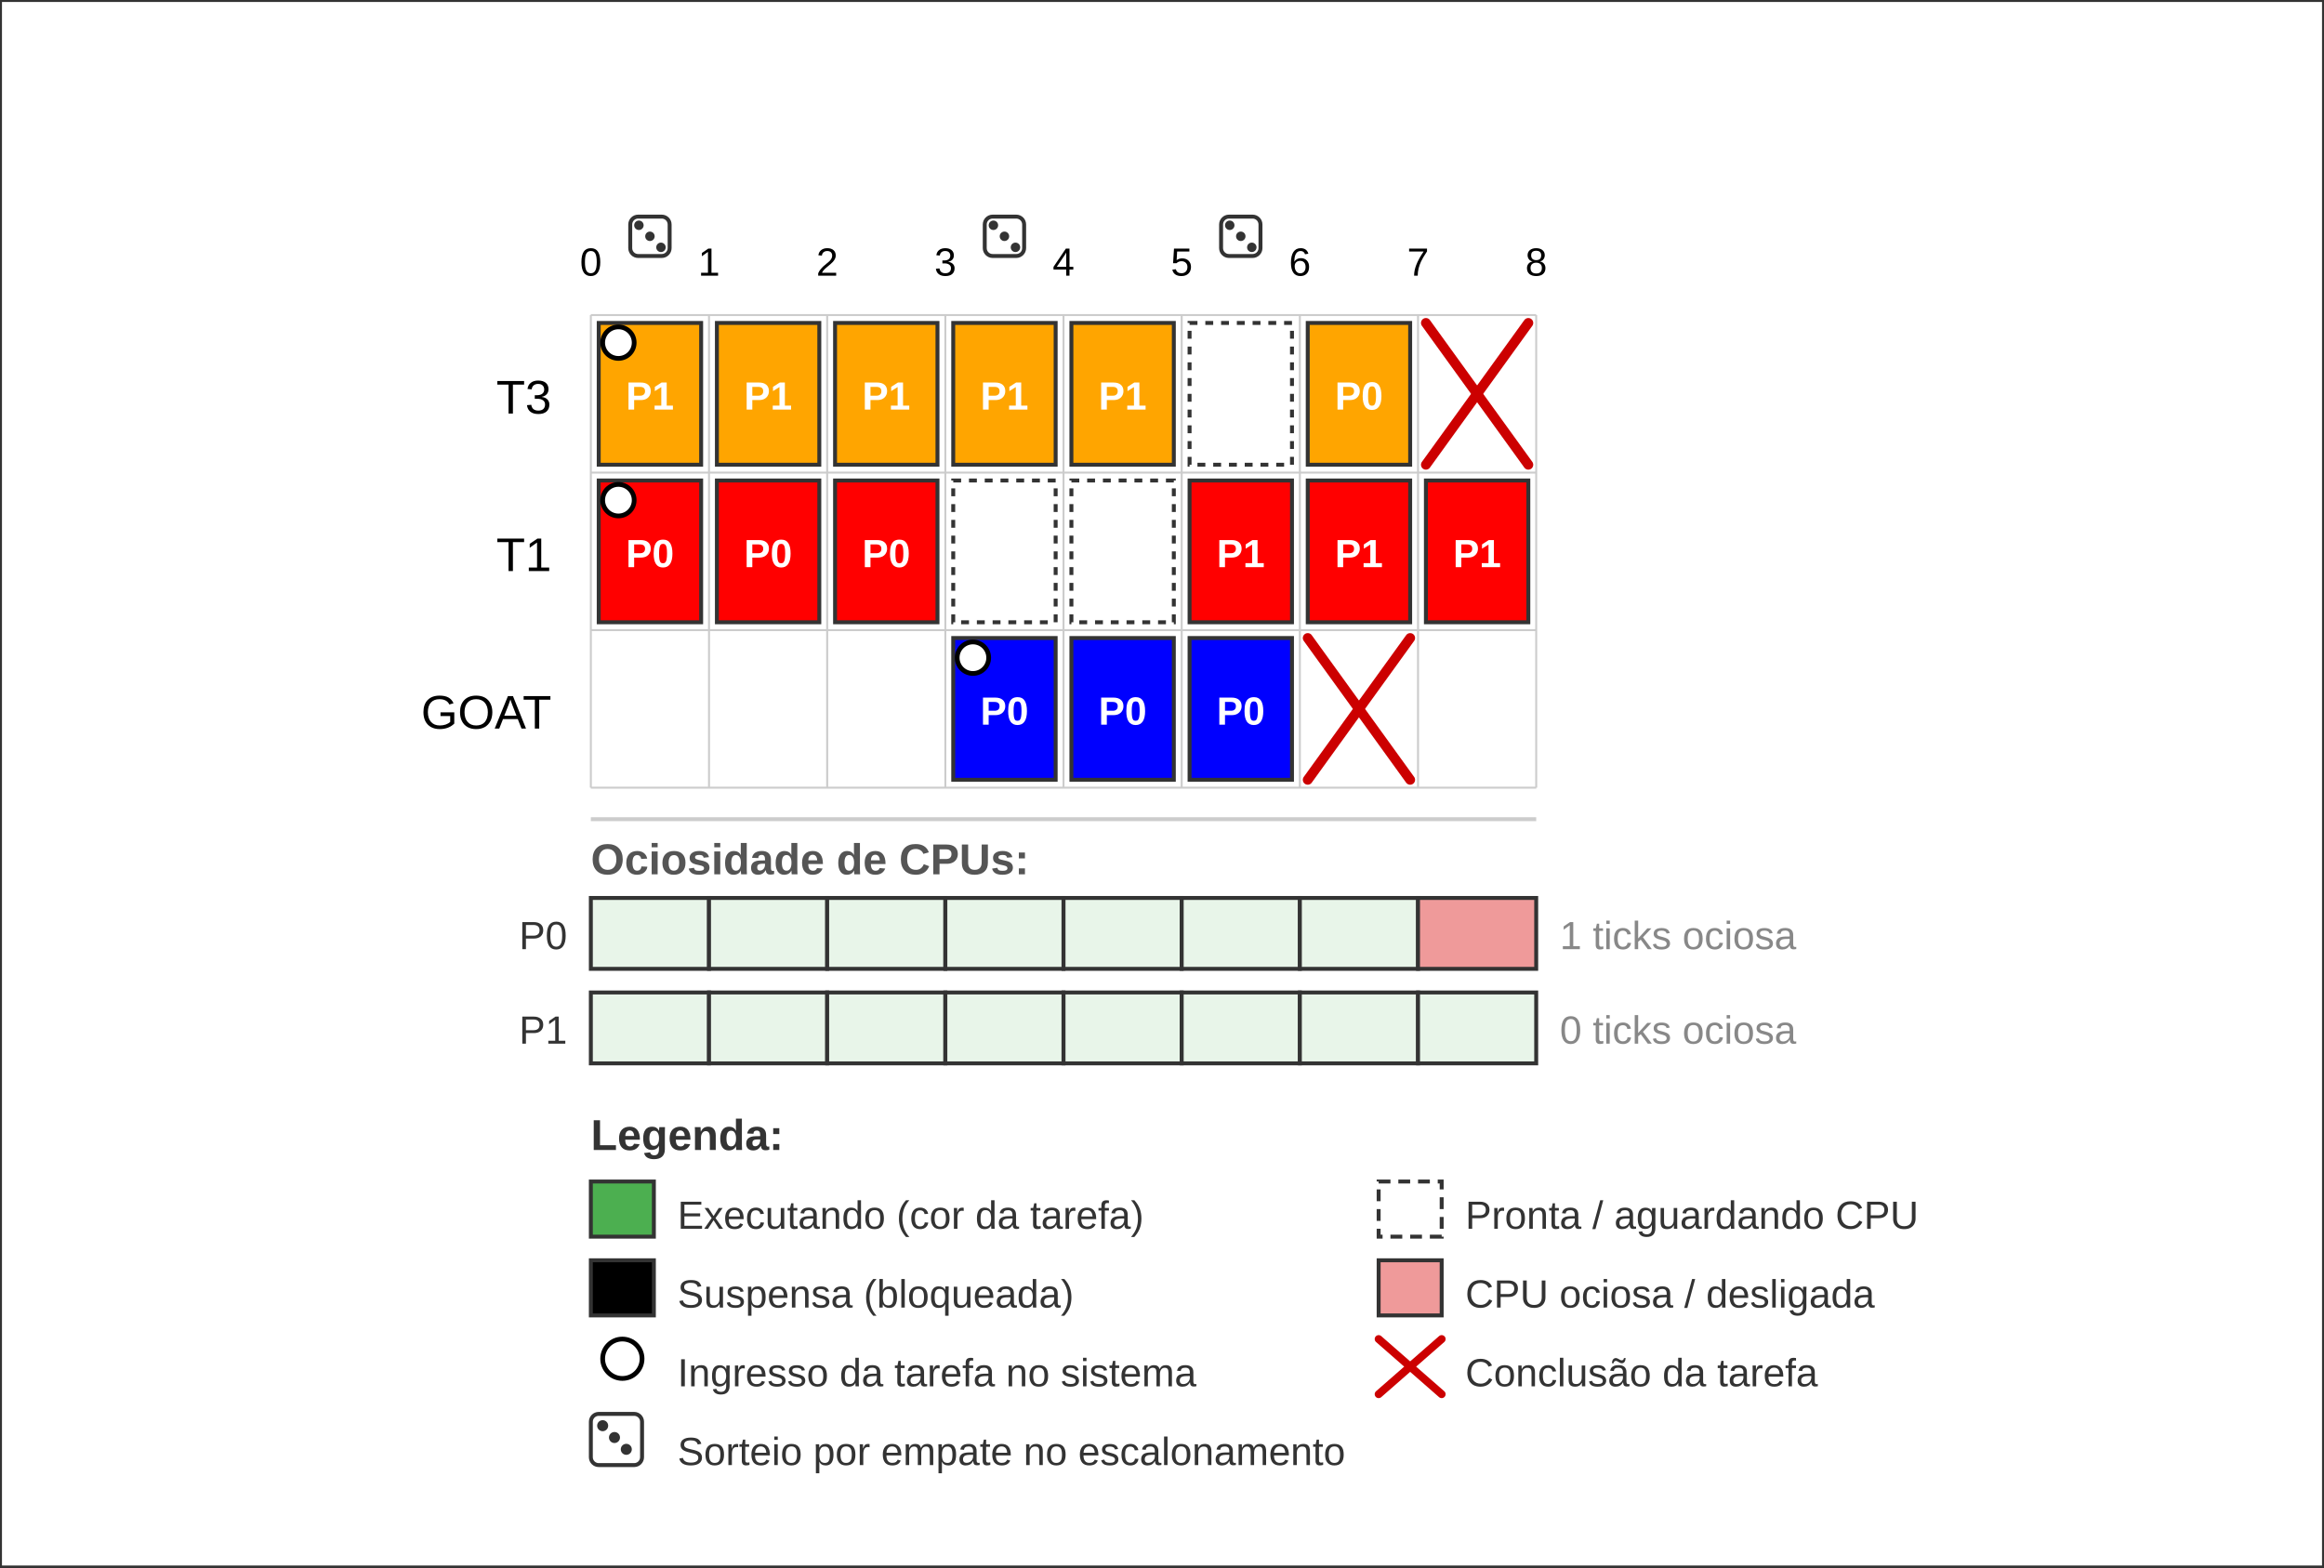
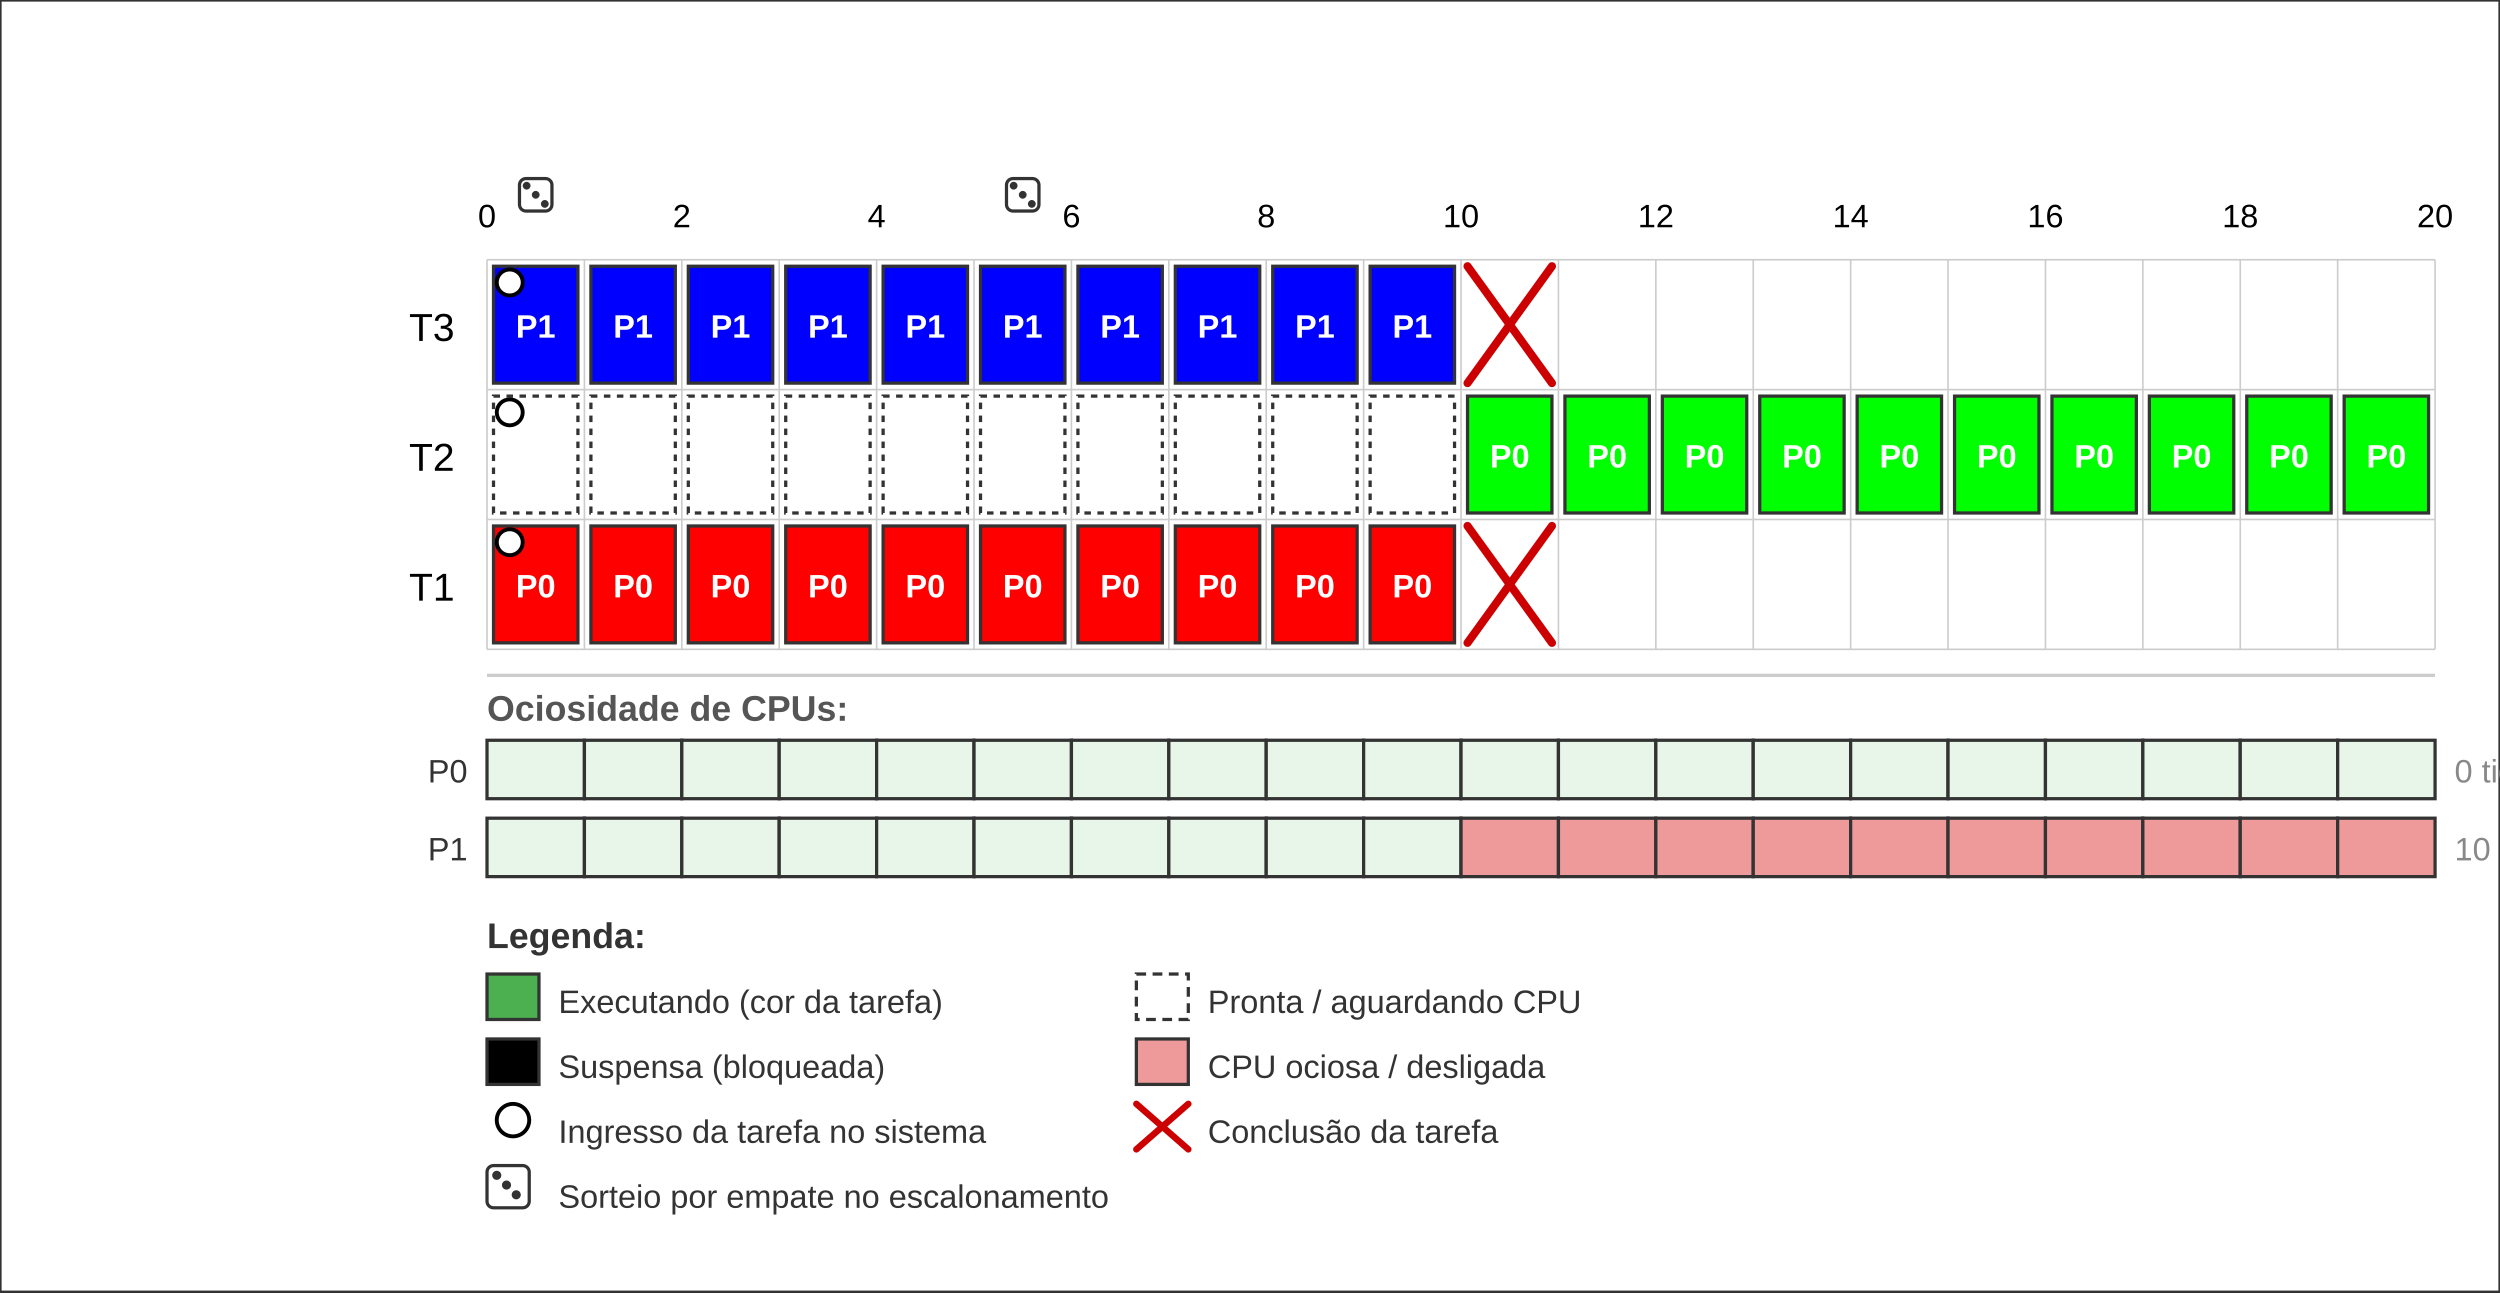
- <svg xmlns="http://www.w3.org/2000/svg" width="590" height="398" viewBox="0 0 590 398">
+ <svg xmlns="http://www.w3.org/2000/svg" width="770" height="398" viewBox="0 0 770 398">
  <defs>
    <style type="text/css">
    .label { font-size: 12px; font-family: Arial, sans-serif; }
    .tick { font-size: 10px; font-family: Arial, sans-serif; }
    rect { stroke: #333333; stroke-width: 1; }
  </style>
  </defs>
-   <rect x="0" y="0" width="590" height="398" fill="#FFFFFF" stroke="#000000" stroke-width="2" />
+   <rect x="0" y="0" width="770" height="398" fill="#FFFFFF" stroke="#000000" stroke-width="2" />
  <line x1="150" y1="80" x2="150" y2="200" stroke="#CCCCCC" stroke-width="0.5" />
  <line x1="180" y1="80" x2="180" y2="200" stroke="#CCCCCC" stroke-width="0.5" />
  <line x1="210" y1="80" x2="210" y2="200" stroke="#CCCCCC" stroke-width="0.5" />
  <line x1="240" y1="80" x2="240" y2="200" stroke="#CCCCCC" stroke-width="0.5" />
  <line x1="270" y1="80" x2="270" y2="200" stroke="#CCCCCC" stroke-width="0.5" />
  <line x1="300" y1="80" x2="300" y2="200" stroke="#CCCCCC" stroke-width="0.5" />
  <line x1="330" y1="80" x2="330" y2="200" stroke="#CCCCCC" stroke-width="0.5" />
  <line x1="360" y1="80" x2="360" y2="200" stroke="#CCCCCC" stroke-width="0.5" />
  <line x1="390" y1="80" x2="390" y2="200" stroke="#CCCCCC" stroke-width="0.5" />
-   <line x1="150" y1="80" x2="390" y2="80" stroke="#CCCCCC" stroke-width="0.5" />
-   <line x1="150" y1="120" x2="390" y2="120" stroke="#CCCCCC" stroke-width="0.5" />
-   <line x1="150" y1="160" x2="390" y2="160" stroke="#CCCCCC" stroke-width="0.5" />
-   <line x1="150" y1="200" x2="390" y2="200" stroke="#CCCCCC" stroke-width="0.5" />
+   <line x1="420" y1="80" x2="420" y2="200" stroke="#CCCCCC" stroke-width="0.5" />
+   <line x1="450" y1="80" x2="450" y2="200" stroke="#CCCCCC" stroke-width="0.5" />
+   <line x1="480" y1="80" x2="480" y2="200" stroke="#CCCCCC" stroke-width="0.5" />
+   <line x1="510" y1="80" x2="510" y2="200" stroke="#CCCCCC" stroke-width="0.5" />
+   <line x1="540" y1="80" x2="540" y2="200" stroke="#CCCCCC" stroke-width="0.5" />
+   <line x1="570" y1="80" x2="570" y2="200" stroke="#CCCCCC" stroke-width="0.5" />
+   <line x1="600" y1="80" x2="600" y2="200" stroke="#CCCCCC" stroke-width="0.5" />
+   <line x1="630" y1="80" x2="630" y2="200" stroke="#CCCCCC" stroke-width="0.5" />
+   <line x1="660" y1="80" x2="660" y2="200" stroke="#CCCCCC" stroke-width="0.5" />
+   <line x1="690" y1="80" x2="690" y2="200" stroke="#CCCCCC" stroke-width="0.5" />
+   <line x1="720" y1="80" x2="720" y2="200" stroke="#CCCCCC" stroke-width="0.5" />
+   <line x1="750" y1="80" x2="750" y2="200" stroke="#CCCCCC" stroke-width="0.5" />
+   <line x1="150" y1="80" x2="750" y2="80" stroke="#CCCCCC" stroke-width="0.5" />
+   <line x1="150" y1="120" x2="750" y2="120" stroke="#CCCCCC" stroke-width="0.5" />
+   <line x1="150" y1="160" x2="750" y2="160" stroke="#CCCCCC" stroke-width="0.5" />
+   <line x1="150" y1="200" x2="750" y2="200" stroke="#CCCCCC" stroke-width="0.5" />
  <rect x="160.0" y="55" width="10" height="10" rx="2" fill="#fff" stroke="#333" stroke-width="1.2" />
  <circle cx="162.2" cy="57.2" r="1.2" fill="#333" />
  <circle cx="165.0" cy="60.0" r="1.2" fill="#333" />
  <circle cx="167.8" cy="62.8" r="1.2" fill="#333" />
-   <rect x="152" y="82" width="26" height="36" fill="#FFA500" />
+   <rect x="152" y="82" width="26" height="36" fill="#0000FF" />
  <text x="165.0" y="104.0" font-size="10" font-family="Arial" text-anchor="middle" fill="#FFFFFF" font-weight="bold">P1</text>
  <circle cx="157" cy="87" r="4" fill="#FFFFFF" stroke="#000" stroke-width="1.2" />
-   <rect x="152" y="122" width="26" height="36" fill="#FF0000" />
-   <text x="165.0" y="144.0" font-size="10" font-family="Arial" text-anchor="middle" fill="#FFFFFF" font-weight="bold">P0</text>
+   <rect x="152" y="122" width="26" height="36" fill="none" stroke="#00FF00" stroke-width="2" stroke-dasharray="2,2" />
  <circle cx="157" cy="127" r="4" fill="#FFFFFF" stroke="#000" stroke-width="1.2" />
-   <rect x="182" y="82" width="26" height="36" fill="#FFA500" />
+   <rect x="152" y="162" width="26" height="36" fill="#FF0000" />
+   <text x="165.0" y="184.0" font-size="10" font-family="Arial" text-anchor="middle" fill="#FFFFFF" font-weight="bold">P0</text>
+   <circle cx="157" cy="167" r="4" fill="#FFFFFF" stroke="#000" stroke-width="1.2" />
+   <rect x="182" y="82" width="26" height="36" fill="#0000FF" />
  <text x="195.0" y="104.0" font-size="10" font-family="Arial" text-anchor="middle" fill="#FFFFFF" font-weight="bold">P1</text>
-   <rect x="182" y="122" width="26" height="36" fill="#FF0000" />
-   <text x="195.0" y="144.0" font-size="10" font-family="Arial" text-anchor="middle" fill="#FFFFFF" font-weight="bold">P0</text>
-   <rect x="212" y="82" width="26" height="36" fill="#FFA500" />
+   <rect x="182" y="122" width="26" height="36" fill="none" stroke="#00FF00" stroke-width="2" stroke-dasharray="2,2" />
+   <rect x="182" y="162" width="26" height="36" fill="#FF0000" />
+   <text x="195.0" y="184.0" font-size="10" font-family="Arial" text-anchor="middle" fill="#FFFFFF" font-weight="bold">P0</text>
+   <rect x="212" y="82" width="26" height="36" fill="#0000FF" />
  <text x="225.0" y="104.0" font-size="10" font-family="Arial" text-anchor="middle" fill="#FFFFFF" font-weight="bold">P1</text>
-   <rect x="212" y="122" width="26" height="36" fill="#FF0000" />
-   <text x="225.0" y="144.0" font-size="10" font-family="Arial" text-anchor="middle" fill="#FFFFFF" font-weight="bold">P0</text>
-   <rect x="250.0" y="55" width="10" height="10" rx="2" fill="#fff" stroke="#333" stroke-width="1.2" />
-   <circle cx="252.2" cy="57.2" r="1.2" fill="#333" />
-   <circle cx="255.0" cy="60.0" r="1.2" fill="#333" />
-   <circle cx="257.8" cy="62.8" r="1.2" fill="#333" />
-   <rect x="242" y="82" width="26" height="36" fill="#FFA500" />
+   <rect x="212" y="122" width="26" height="36" fill="none" stroke="#00FF00" stroke-width="2" stroke-dasharray="2,2" />
+   <rect x="212" y="162" width="26" height="36" fill="#FF0000" />
+   <text x="225.0" y="184.0" font-size="10" font-family="Arial" text-anchor="middle" fill="#FFFFFF" font-weight="bold">P0</text>
+   <rect x="242" y="82" width="26" height="36" fill="#0000FF" />
  <text x="255.0" y="104.0" font-size="10" font-family="Arial" text-anchor="middle" fill="#FFFFFF" font-weight="bold">P1</text>
-   <rect x="242" y="122" width="26" height="36" fill="none" stroke="#FF0000" stroke-width="2" stroke-dasharray="2,2" />
-   <rect x="242" y="162" width="26" height="36" fill="#0000FF" />
+   <rect x="242" y="122" width="26" height="36" fill="none" stroke="#00FF00" stroke-width="2" stroke-dasharray="2,2" />
+   <rect x="242" y="162" width="26" height="36" fill="#FF0000" />
  <text x="255.0" y="184.0" font-size="10" font-family="Arial" text-anchor="middle" fill="#FFFFFF" font-weight="bold">P0</text>
-   <circle cx="247" cy="167" r="4" fill="#FFFFFF" stroke="#000" stroke-width="1.2" />
-   <rect x="272" y="82" width="26" height="36" fill="#FFA500" />
+   <rect x="272" y="82" width="26" height="36" fill="#0000FF" />
  <text x="285.0" y="104.0" font-size="10" font-family="Arial" text-anchor="middle" fill="#FFFFFF" font-weight="bold">P1</text>
-   <rect x="272" y="122" width="26" height="36" fill="none" stroke="#FF0000" stroke-width="2" stroke-dasharray="2,2" />
-   <rect x="272" y="162" width="26" height="36" fill="#0000FF" />
+   <rect x="272" y="122" width="26" height="36" fill="none" stroke="#00FF00" stroke-width="2" stroke-dasharray="2,2" />
+   <rect x="272" y="162" width="26" height="36" fill="#FF0000" />
  <text x="285.0" y="184.0" font-size="10" font-family="Arial" text-anchor="middle" fill="#FFFFFF" font-weight="bold">P0</text>
  <rect x="310.0" y="55" width="10" height="10" rx="2" fill="#fff" stroke="#333" stroke-width="1.2" />
  <circle cx="312.2" cy="57.2" r="1.2" fill="#333" />
  <circle cx="315.0" cy="60.0" r="1.2" fill="#333" />
  <circle cx="317.8" cy="62.8" r="1.2" fill="#333" />
-   <rect x="302" y="82" width="26" height="36" fill="none" stroke="#FFA500" stroke-width="2" stroke-dasharray="2,2" />
-   <rect x="302" y="122" width="26" height="36" fill="#FF0000" />
-   <text x="315.0" y="144.0" font-size="10" font-family="Arial" text-anchor="middle" fill="#FFFFFF" font-weight="bold">P1</text>
-   <rect x="302" y="162" width="26" height="36" fill="#0000FF" />
+   <rect x="302" y="82" width="26" height="36" fill="#0000FF" />
+   <text x="315.0" y="104.0" font-size="10" font-family="Arial" text-anchor="middle" fill="#FFFFFF" font-weight="bold">P1</text>
+   <rect x="302" y="122" width="26" height="36" fill="none" stroke="#00FF00" stroke-width="2" stroke-dasharray="2,2" />
+   <rect x="302" y="162" width="26" height="36" fill="#FF0000" />
  <text x="315.0" y="184.0" font-size="10" font-family="Arial" text-anchor="middle" fill="#FFFFFF" font-weight="bold">P0</text>
-   <rect x="332" y="82" width="26" height="36" fill="#FFA500" />
-   <text x="345.0" y="104.0" font-size="10" font-family="Arial" text-anchor="middle" fill="#FFFFFF" font-weight="bold">P0</text>
-   <rect x="332" y="122" width="26" height="36" fill="#FF0000" />
-   <text x="345.0" y="144.0" font-size="10" font-family="Arial" text-anchor="middle" fill="#FFFFFF" font-weight="bold">P1</text>
-   <line x1="332" y1="162" x2="358" y2="198" stroke="#CC0000" stroke-width="2.5" stroke-linecap="round" />
-   <line x1="358" y1="162" x2="332" y2="198" stroke="#CC0000" stroke-width="2.5" stroke-linecap="round" />
-   <line x1="362" y1="82" x2="388" y2="118" stroke="#CC0000" stroke-width="2.5" stroke-linecap="round" />
-   <line x1="388" y1="82" x2="362" y2="118" stroke="#CC0000" stroke-width="2.5" stroke-linecap="round" />
-   <rect x="362" y="122" width="26" height="36" fill="#FF0000" />
-   <text x="375.0" y="144.0" font-size="10" font-family="Arial" text-anchor="middle" fill="#FFFFFF" font-weight="bold">P1</text>
+   <rect x="332" y="82" width="26" height="36" fill="#0000FF" />
+   <text x="345.0" y="104.0" font-size="10" font-family="Arial" text-anchor="middle" fill="#FFFFFF" font-weight="bold">P1</text>
+   <rect x="332" y="122" width="26" height="36" fill="none" stroke="#00FF00" stroke-width="2" stroke-dasharray="2,2" />
+   <rect x="332" y="162" width="26" height="36" fill="#FF0000" />
+   <text x="345.0" y="184.0" font-size="10" font-family="Arial" text-anchor="middle" fill="#FFFFFF" font-weight="bold">P0</text>
+   <rect x="362" y="82" width="26" height="36" fill="#0000FF" />
+   <text x="375.0" y="104.0" font-size="10" font-family="Arial" text-anchor="middle" fill="#FFFFFF" font-weight="bold">P1</text>
+   <rect x="362" y="122" width="26" height="36" fill="none" stroke="#00FF00" stroke-width="2" stroke-dasharray="2,2" />
+   <rect x="362" y="162" width="26" height="36" fill="#FF0000" />
+   <text x="375.0" y="184.0" font-size="10" font-family="Arial" text-anchor="middle" fill="#FFFFFF" font-weight="bold">P0</text>
+   <rect x="392" y="82" width="26" height="36" fill="#0000FF" />
+   <text x="405.0" y="104.0" font-size="10" font-family="Arial" text-anchor="middle" fill="#FFFFFF" font-weight="bold">P1</text>
+   <rect x="392" y="122" width="26" height="36" fill="none" stroke="#00FF00" stroke-width="2" stroke-dasharray="2,2" />
+   <rect x="392" y="162" width="26" height="36" fill="#FF0000" />
+   <text x="405.0" y="184.0" font-size="10" font-family="Arial" text-anchor="middle" fill="#FFFFFF" font-weight="bold">P0</text>
+   <rect x="422" y="82" width="26" height="36" fill="#0000FF" />
+   <text x="435.0" y="104.0" font-size="10" font-family="Arial" text-anchor="middle" fill="#FFFFFF" font-weight="bold">P1</text>
+   <rect x="422" y="122" width="26" height="36" fill="none" stroke="#00FF00" stroke-width="2" stroke-dasharray="2,2" />
+   <rect x="422" y="162" width="26" height="36" fill="#FF0000" />
+   <text x="435.0" y="184.0" font-size="10" font-family="Arial" text-anchor="middle" fill="#FFFFFF" font-weight="bold">P0</text>
+   <line x1="452" y1="82" x2="478" y2="118" stroke="#CC0000" stroke-width="2.5" stroke-linecap="round" />
+   <line x1="478" y1="82" x2="452" y2="118" stroke="#CC0000" stroke-width="2.5" stroke-linecap="round" />
+   <rect x="452" y="122" width="26" height="36" fill="#00FF00" />
+   <text x="465.0" y="144.0" font-size="10" font-family="Arial" text-anchor="middle" fill="#FFFFFF" font-weight="bold">P0</text>
+   <line x1="452" y1="162" x2="478" y2="198" stroke="#CC0000" stroke-width="2.5" stroke-linecap="round" />
+   <line x1="478" y1="162" x2="452" y2="198" stroke="#CC0000" stroke-width="2.5" stroke-linecap="round" />
+   <rect x="482" y="122" width="26" height="36" fill="#00FF00" />
+   <text x="495.0" y="144.0" font-size="10" font-family="Arial" text-anchor="middle" fill="#FFFFFF" font-weight="bold">P0</text>
+   <rect x="512" y="122" width="26" height="36" fill="#00FF00" />
+   <text x="525.0" y="144.0" font-size="10" font-family="Arial" text-anchor="middle" fill="#FFFFFF" font-weight="bold">P0</text>
+   <rect x="542" y="122" width="26" height="36" fill="#00FF00" />
+   <text x="555.0" y="144.0" font-size="10" font-family="Arial" text-anchor="middle" fill="#FFFFFF" font-weight="bold">P0</text>
+   <rect x="572" y="122" width="26" height="36" fill="#00FF00" />
+   <text x="585.0" y="144.0" font-size="10" font-family="Arial" text-anchor="middle" fill="#FFFFFF" font-weight="bold">P0</text>
+   <rect x="602" y="122" width="26" height="36" fill="#00FF00" />
+   <text x="615.0" y="144.0" font-size="10" font-family="Arial" text-anchor="middle" fill="#FFFFFF" font-weight="bold">P0</text>
+   <rect x="632" y="122" width="26" height="36" fill="#00FF00" />
+   <text x="645.0" y="144.0" font-size="10" font-family="Arial" text-anchor="middle" fill="#FFFFFF" font-weight="bold">P0</text>
+   <rect x="662" y="122" width="26" height="36" fill="#00FF00" />
+   <text x="675.0" y="144.0" font-size="10" font-family="Arial" text-anchor="middle" fill="#FFFFFF" font-weight="bold">P0</text>
+   <rect x="692" y="122" width="26" height="36" fill="#00FF00" />
+   <text x="705.0" y="144.0" font-size="10" font-family="Arial" text-anchor="middle" fill="#FFFFFF" font-weight="bold">P0</text>
+   <rect x="722" y="122" width="26" height="36" fill="#00FF00" />
+   <text x="735.0" y="144.0" font-size="10" font-family="Arial" text-anchor="middle" fill="#FFFFFF" font-weight="bold">P0</text>
  <text x="150" y="70" class="tick" text-anchor="middle">0</text>
-   <text x="180" y="70" class="tick" text-anchor="middle">1</text>
  <text x="210" y="70" class="tick" text-anchor="middle">2</text>
-   <text x="240" y="70" class="tick" text-anchor="middle">3</text>
  <text x="270" y="70" class="tick" text-anchor="middle">4</text>
-   <text x="300" y="70" class="tick" text-anchor="middle">5</text>
  <text x="330" y="70" class="tick" text-anchor="middle">6</text>
-   <text x="360" y="70" class="tick" text-anchor="middle">7</text>
  <text x="390" y="70" class="tick" text-anchor="middle">8</text>
+   <text x="450" y="70" class="tick" text-anchor="middle">10</text>
+   <text x="510" y="70" class="tick" text-anchor="middle">12</text>
+   <text x="570" y="70" class="tick" text-anchor="middle">14</text>
+   <text x="630" y="70" class="tick" text-anchor="middle">16</text>
+   <text x="690" y="70" class="tick" text-anchor="middle">18</text>
+   <text x="750" y="70" class="tick" text-anchor="middle">20</text>
  <text x="140" y="105.0" class="label" text-anchor="end">T3</text>
-   <text x="140" y="145.0" class="label" text-anchor="end">T1</text>
-   <text x="140" y="185.0" class="label" text-anchor="end">GOAT</text>
-   <line x1="150" y1="208" x2="390" y2="208" stroke="#CCCCCC" stroke-width="1" />
+   <text x="140" y="145.0" class="label" text-anchor="end">T2</text>
+   <text x="140" y="185.0" class="label" text-anchor="end">T1</text>
+   <line x1="150" y1="208" x2="750" y2="208" stroke="#CCCCCC" stroke-width="1" />
  <text x="150" y="222" font-size="11" font-family="Arial" font-weight="bold" fill="#555">Ociosidade de CPUs:</text>
  <text x="144" y="241" font-size="10" font-family="Arial" text-anchor="end" fill="#333">P0</text>
  <rect x="150" y="228" width="30" height="18" fill="#E8F5E9" stroke="#BBBBBB" stroke-width="0.5" />
  <rect x="180" y="228" width="30" height="18" fill="#E8F5E9" stroke="#BBBBBB" stroke-width="0.5" />
  <rect x="210" y="228" width="30" height="18" fill="#E8F5E9" stroke="#BBBBBB" stroke-width="0.5" />
  <rect x="240" y="228" width="30" height="18" fill="#E8F5E9" stroke="#BBBBBB" stroke-width="0.5" />
  <rect x="270" y="228" width="30" height="18" fill="#E8F5E9" stroke="#BBBBBB" stroke-width="0.5" />
  <rect x="300" y="228" width="30" height="18" fill="#E8F5E9" stroke="#BBBBBB" stroke-width="0.5" />
  <rect x="330" y="228" width="30" height="18" fill="#E8F5E9" stroke="#BBBBBB" stroke-width="0.5" />
-   <rect x="360" y="228" width="30" height="18" fill="#EF9A9A" stroke="#BBBBBB" stroke-width="0.5" />
-   <text x="396" y="241" font-size="10" font-family="Arial" fill="#888">1 ticks ociosa</text>
+   <rect x="360" y="228" width="30" height="18" fill="#E8F5E9" stroke="#BBBBBB" stroke-width="0.5" />
+   <rect x="390" y="228" width="30" height="18" fill="#E8F5E9" stroke="#BBBBBB" stroke-width="0.5" />
+   <rect x="420" y="228" width="30" height="18" fill="#E8F5E9" stroke="#BBBBBB" stroke-width="0.5" />
+   <rect x="450" y="228" width="30" height="18" fill="#E8F5E9" stroke="#BBBBBB" stroke-width="0.5" />
+   <rect x="480" y="228" width="30" height="18" fill="#E8F5E9" stroke="#BBBBBB" stroke-width="0.5" />
+   <rect x="510" y="228" width="30" height="18" fill="#E8F5E9" stroke="#BBBBBB" stroke-width="0.5" />
+   <rect x="540" y="228" width="30" height="18" fill="#E8F5E9" stroke="#BBBBBB" stroke-width="0.5" />
+   <rect x="570" y="228" width="30" height="18" fill="#E8F5E9" stroke="#BBBBBB" stroke-width="0.5" />
+   <rect x="600" y="228" width="30" height="18" fill="#E8F5E9" stroke="#BBBBBB" stroke-width="0.5" />
+   <rect x="630" y="228" width="30" height="18" fill="#E8F5E9" stroke="#BBBBBB" stroke-width="0.5" />
+   <rect x="660" y="228" width="30" height="18" fill="#E8F5E9" stroke="#BBBBBB" stroke-width="0.5" />
+   <rect x="690" y="228" width="30" height="18" fill="#E8F5E9" stroke="#BBBBBB" stroke-width="0.5" />
+   <rect x="720" y="228" width="30" height="18" fill="#E8F5E9" stroke="#BBBBBB" stroke-width="0.5" />
+   <text x="756" y="241" font-size="10" font-family="Arial" fill="#888">0 ticks ociosa</text>
  <text x="144" y="265" font-size="10" font-family="Arial" text-anchor="end" fill="#333">P1</text>
  <rect x="150" y="252" width="30" height="18" fill="#E8F5E9" stroke="#BBBBBB" stroke-width="0.5" />
  <rect x="180" y="252" width="30" height="18" fill="#E8F5E9" stroke="#BBBBBB" stroke-width="0.5" />
  <rect x="210" y="252" width="30" height="18" fill="#E8F5E9" stroke="#BBBBBB" stroke-width="0.5" />
  <rect x="240" y="252" width="30" height="18" fill="#E8F5E9" stroke="#BBBBBB" stroke-width="0.5" />
  <rect x="270" y="252" width="30" height="18" fill="#E8F5E9" stroke="#BBBBBB" stroke-width="0.5" />
  <rect x="300" y="252" width="30" height="18" fill="#E8F5E9" stroke="#BBBBBB" stroke-width="0.5" />
  <rect x="330" y="252" width="30" height="18" fill="#E8F5E9" stroke="#BBBBBB" stroke-width="0.5" />
  <rect x="360" y="252" width="30" height="18" fill="#E8F5E9" stroke="#BBBBBB" stroke-width="0.5" />
-   <text x="396" y="265" font-size="10" font-family="Arial" fill="#888">0 ticks ociosa</text>
+   <rect x="390" y="252" width="30" height="18" fill="#E8F5E9" stroke="#BBBBBB" stroke-width="0.5" />
+   <rect x="420" y="252" width="30" height="18" fill="#E8F5E9" stroke="#BBBBBB" stroke-width="0.5" />
+   <rect x="450" y="252" width="30" height="18" fill="#EF9A9A" stroke="#BBBBBB" stroke-width="0.5" />
+   <rect x="480" y="252" width="30" height="18" fill="#EF9A9A" stroke="#BBBBBB" stroke-width="0.5" />
+   <rect x="510" y="252" width="30" height="18" fill="#EF9A9A" stroke="#BBBBBB" stroke-width="0.5" />
+   <rect x="540" y="252" width="30" height="18" fill="#EF9A9A" stroke="#BBBBBB" stroke-width="0.5" />
+   <rect x="570" y="252" width="30" height="18" fill="#EF9A9A" stroke="#BBBBBB" stroke-width="0.5" />
+   <rect x="600" y="252" width="30" height="18" fill="#EF9A9A" stroke="#BBBBBB" stroke-width="0.5" />
+   <rect x="630" y="252" width="30" height="18" fill="#EF9A9A" stroke="#BBBBBB" stroke-width="0.5" />
+   <rect x="660" y="252" width="30" height="18" fill="#EF9A9A" stroke="#BBBBBB" stroke-width="0.5" />
+   <rect x="690" y="252" width="30" height="18" fill="#EF9A9A" stroke="#BBBBBB" stroke-width="0.5" />
+   <rect x="720" y="252" width="30" height="18" fill="#EF9A9A" stroke="#BBBBBB" stroke-width="0.5" />
+   <text x="756" y="265" font-size="10" font-family="Arial" fill="#888">10 ticks ociosa</text>
  <text x="150" y="292" font-size="11" font-family="Arial" font-weight="bold" fill="#333">Legenda:</text>
  <rect x="150" y="300" width="16" height="14" fill="#4CAF50" stroke="#333" stroke-width="1" />
  <text x="172" y="312" font-size="10" font-family="Arial" fill="#333">Executando (cor da tarefa)</text>
  <rect x="350" y="300" width="16" height="14" fill="none" stroke="#4CAF50" stroke-width="1.5" stroke-dasharray="3,2" />
  <text x="372" y="312" font-size="10" font-family="Arial" fill="#333">Pronta / aguardando CPU</text>
  <rect x="150" y="320" width="16" height="14" fill="#000000" stroke="#333" stroke-width="1" />
  <text x="172" y="332" font-size="10" font-family="Arial" fill="#333">Suspensa (bloqueada)</text>
  <rect x="350" y="320" width="16" height="14" fill="#EF9A9A" stroke="#BBBBBB" stroke-width="1" />
  <text x="372" y="332" font-size="10" font-family="Arial" fill="#333">CPU ociosa / desligada</text>
  <circle cx="158" cy="345" r="5" fill="#FFFFFF" stroke="#000" stroke-width="1.2" />
  <text x="172" y="352" font-size="10" font-family="Arial" fill="#333">Ingresso da tarefa no sistema</text>
  <line x1="350" y1="340" x2="366" y2="354" stroke="#CC0000" stroke-width="2" stroke-linecap="round" />
  <line x1="366" y1="340" x2="350" y2="354" stroke="#CC0000" stroke-width="2" stroke-linecap="round" />
  <text x="372" y="352" font-size="10" font-family="Arial" fill="#333">Conclusão da tarefa</text>
  <rect x="150" y="359" width="13" height="13" rx="2" fill="#fff" stroke="#333" stroke-width="1.2" />
  <circle cx="153" cy="362" r="1.4" fill="#333" />
  <circle cx="156" cy="365" r="1.4" fill="#333" />
  <circle cx="159" cy="368" r="1.4" fill="#333" />
  <text x="172" y="372" font-size="10" font-family="Arial" fill="#333">Sorteio por empate no escalonamento</text>
</svg>
